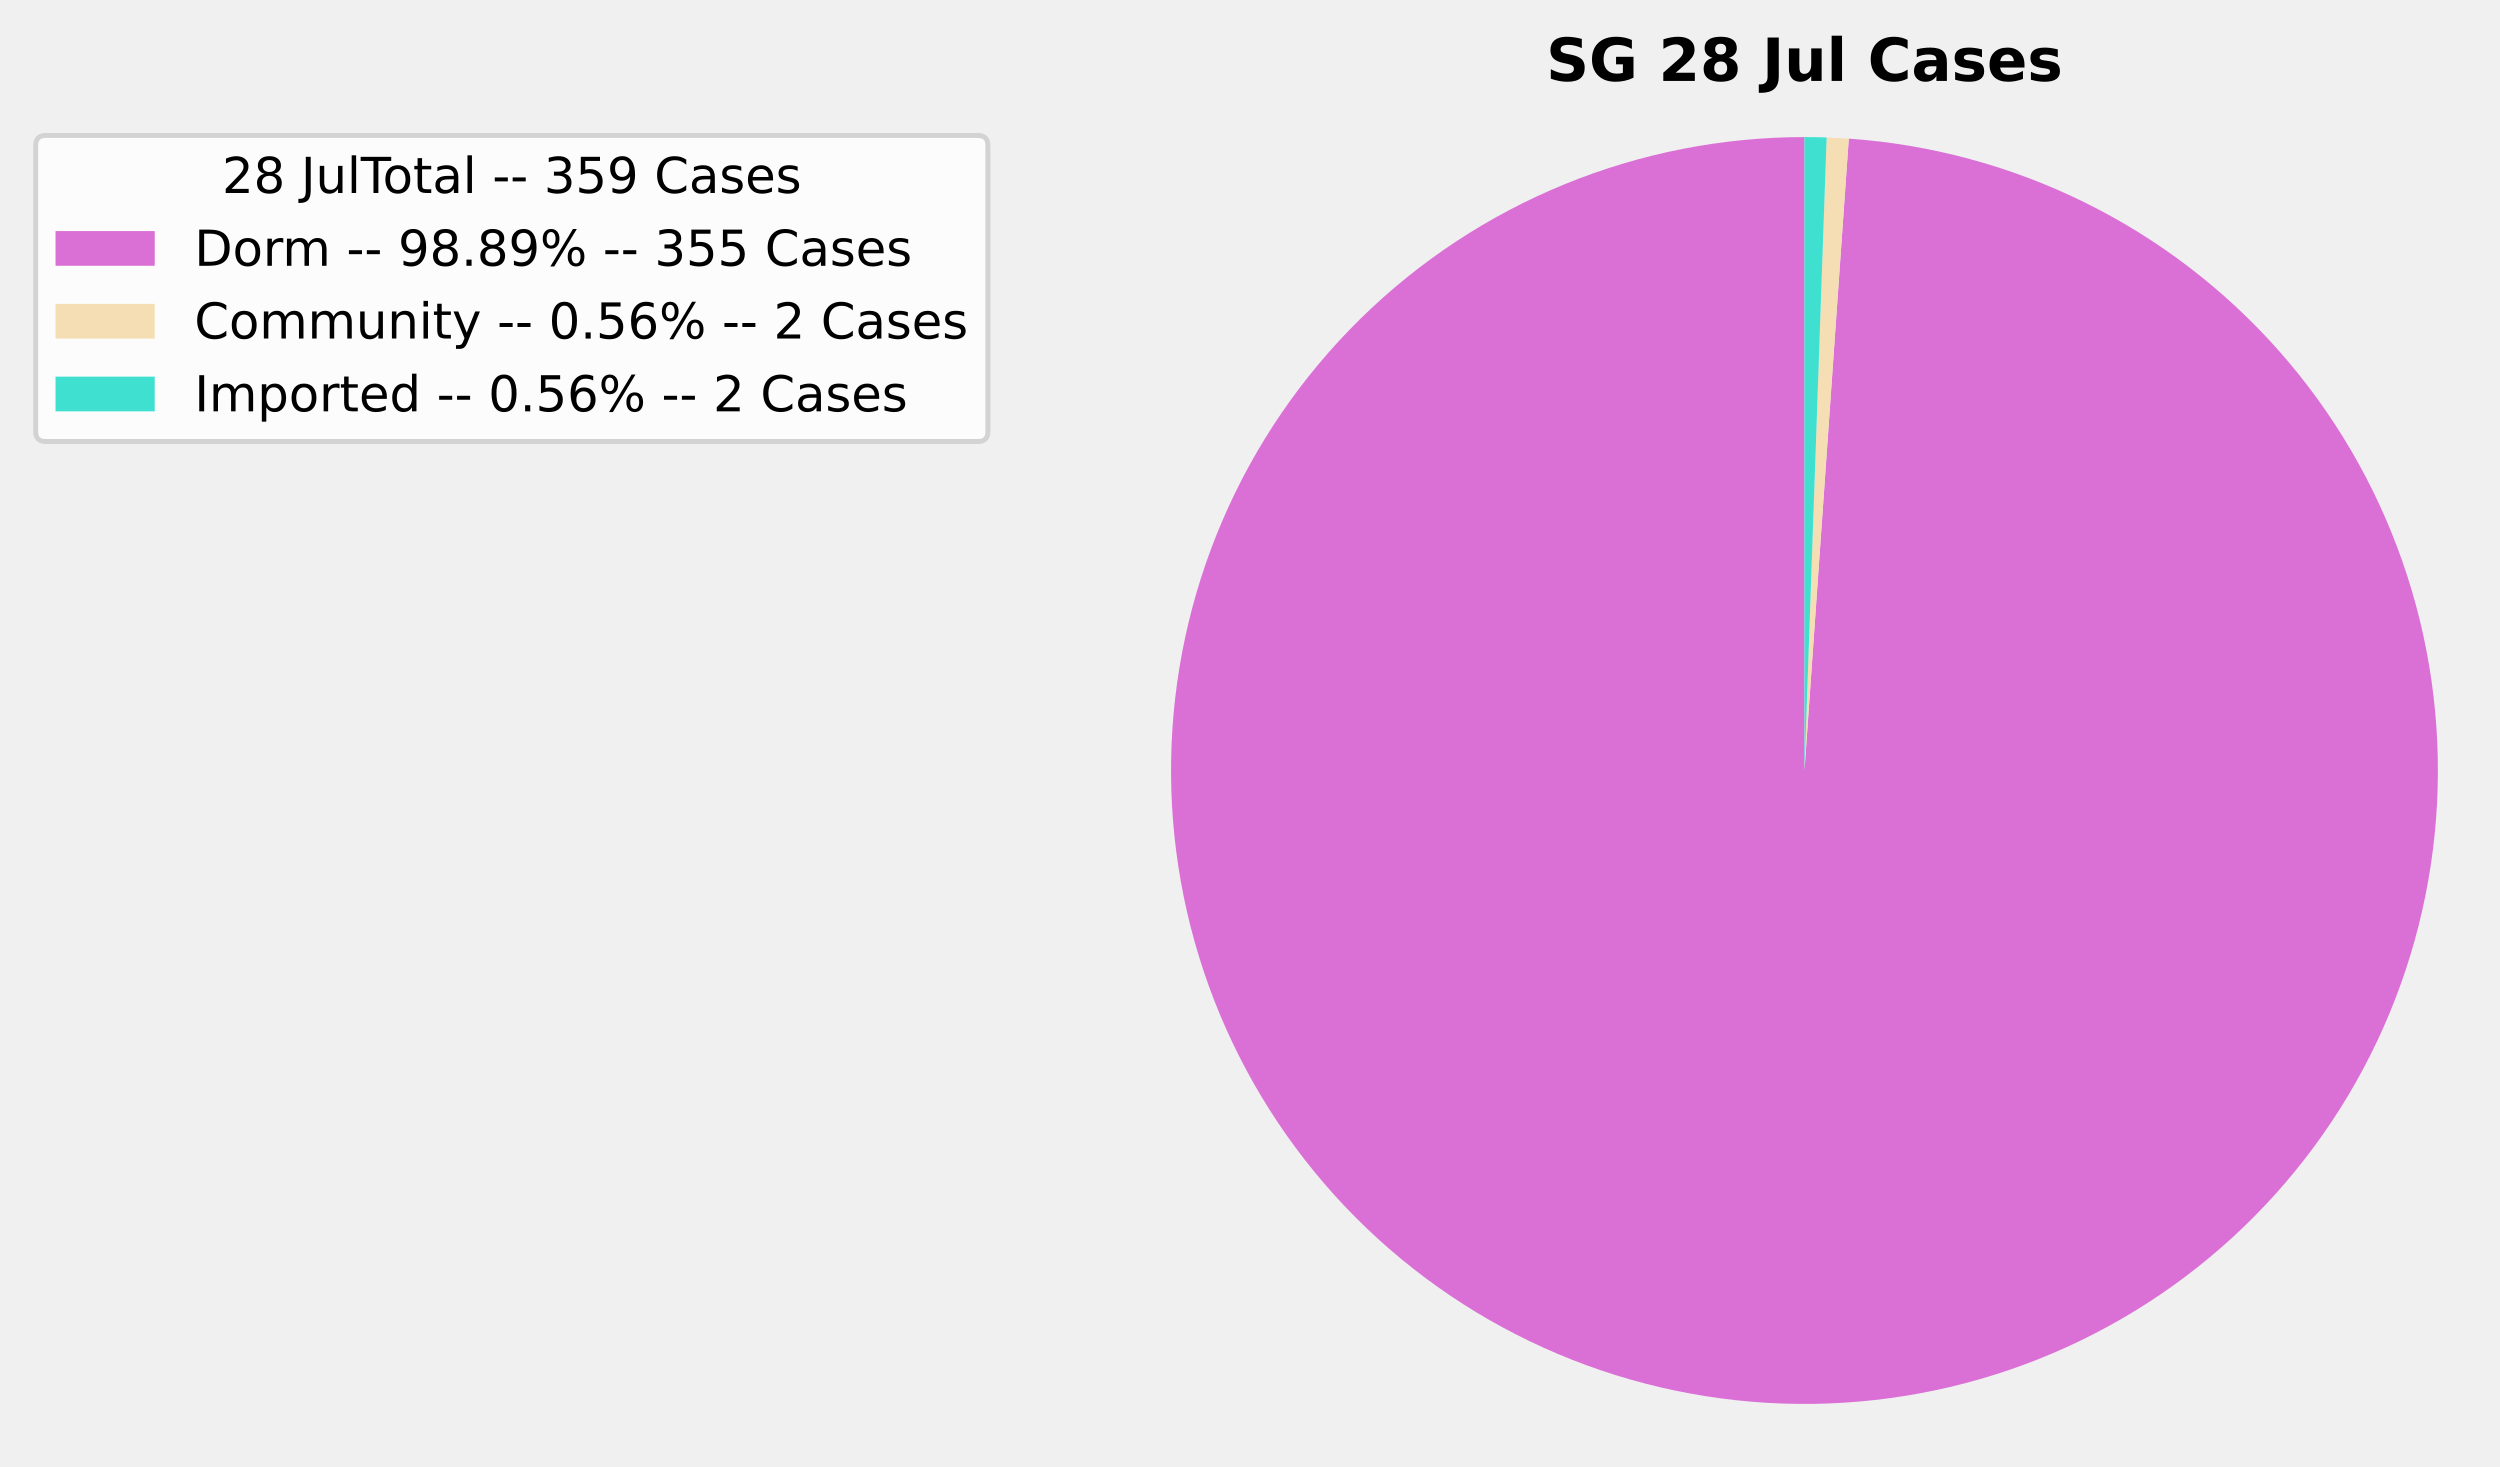
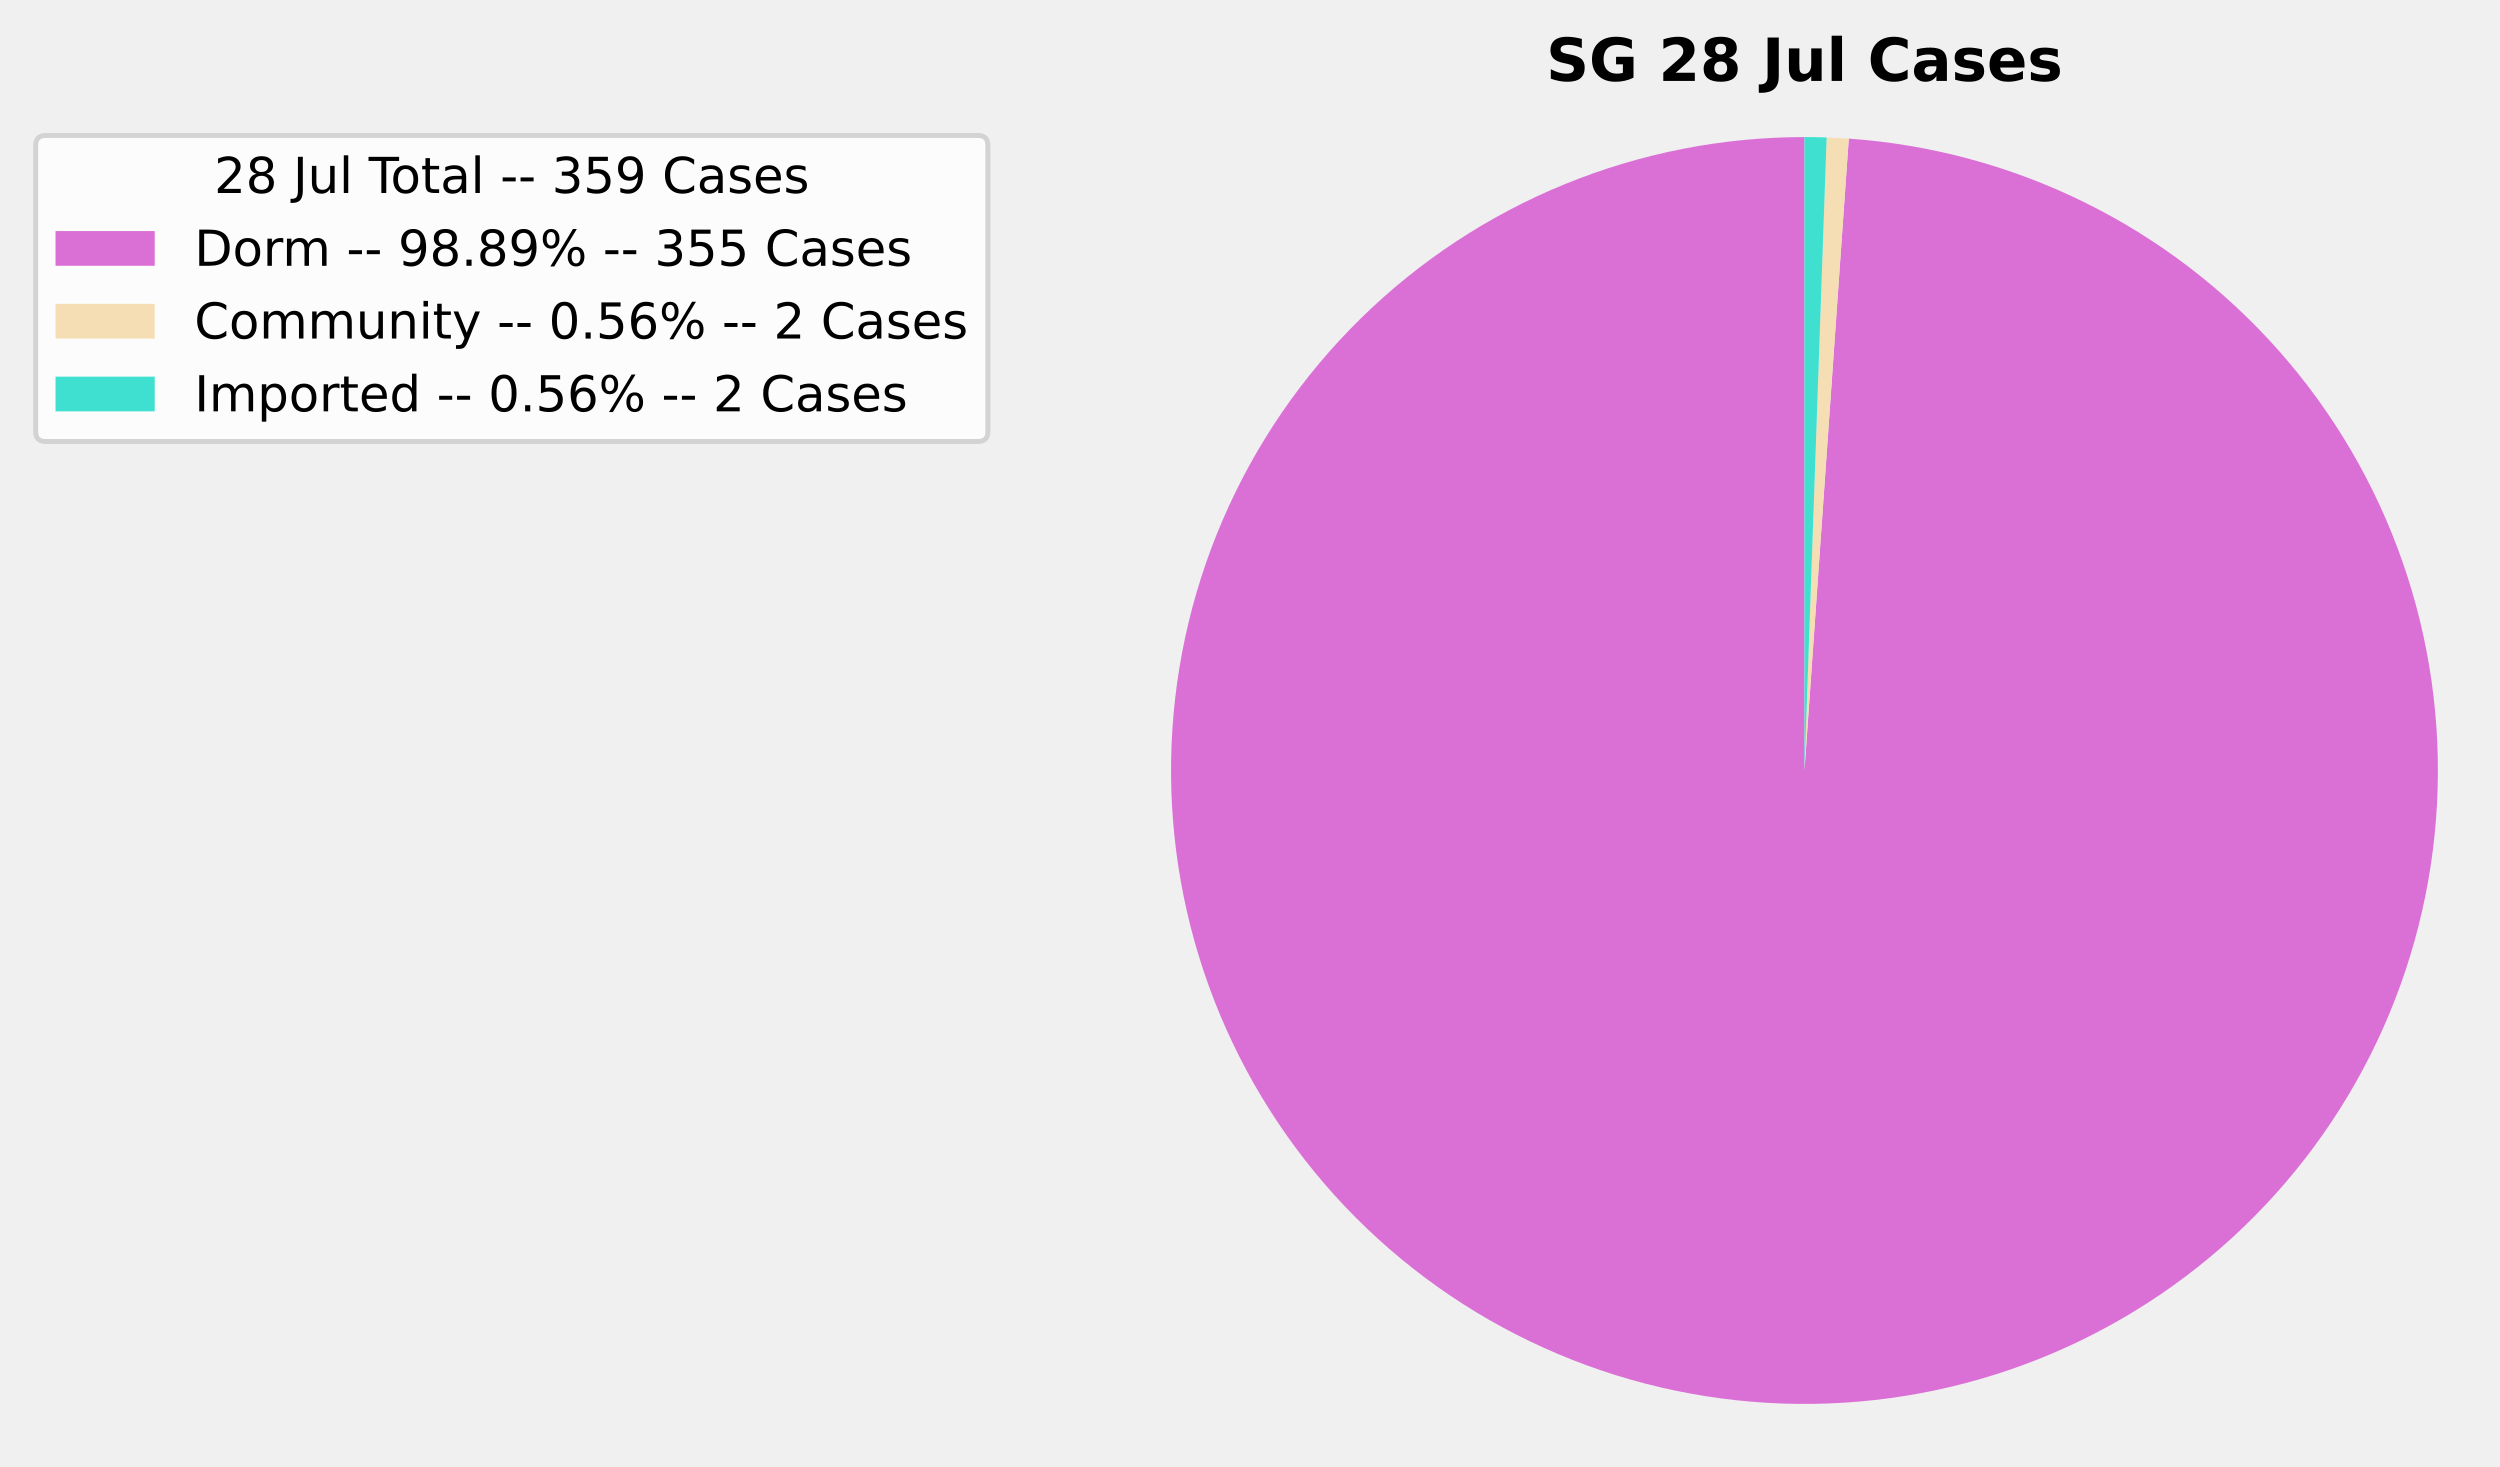
<svg xmlns="http://www.w3.org/2000/svg" xmlns:xlink="http://www.w3.org/1999/xlink" height="295.63pt" version="1.1" viewBox="0 0 504.133 295.63" width="504.133pt">
  <defs>
    <style type="text/css">
*{stroke-linecap:butt;stroke-linejoin:round;}
  </style>
  </defs>
  <g id="figure_1">
    <g id="patch_1">
      <path d="M -0 295.63  L 504.133 295.63  L 504.133 0  L -0 0  z " style="fill:none;" />
    </g>
    <g id="axes_1">
      <g id="patch_2">
        <path d="M 363.877 27.64  C 347.291 27.64 330.863 30.871 315.512 37.151  C 300.161 43.431 286.179 52.641 274.349 64.266  C 262.519 75.891 253.065 89.709 246.518 104.948  C 239.97 120.186 236.453 136.555 236.162 153.139  C 235.872 169.722 238.815 186.204 244.825 201.662  C 250.835 217.121 259.799 231.262 271.215 243.293  C 282.631 255.325 296.282 265.019 311.404 271.832  C 326.526 278.646 342.831 282.449 359.406 283.03  C 375.982 283.61 392.513 280.957 408.074 275.218  C 423.636 269.479 437.931 260.764 450.161 249.56  C 462.39 238.356 472.322 224.877 479.399 209.877  C 486.476 194.877 490.564 178.641 491.434 162.078  C 492.305 145.515 489.941 128.94 484.475 113.281  C 479.01 97.621 470.546 83.175 459.558 70.751  C 448.57 58.328 435.267 48.162 420.393 40.824  C 405.519 33.485 389.357 29.113 372.812 27.953  L 363.877 155.374  L 363.877 27.64  z " style="fill:#da70d6;" />
      </g>
      <g id="patch_3">
        <path d="M 372.812 27.953  C 372.068 27.901 371.324 27.856 370.58 27.816  C 369.836 27.777 369.092 27.745 368.347 27.719  L 363.877 155.374  L 372.812 27.953  z " style="fill:#f5deb3;" />
      </g>
      <g id="patch_4">
        <path d="M 368.347 27.719  C 367.602 27.693 366.857 27.673 366.112 27.66  C 365.367 27.647 364.622 27.64 363.877 27.64  L 363.877 155.374  L 368.347 27.719  z " style="fill:#40e0d0;" />
      </g>
      <g id="matplotlib.axis_1" />
      <g id="matplotlib.axis_2" />
      <g id="text_1">
        <defs>
          <path d="M 59.906 70.609  L 59.906 55.172  Q 53.906 57.859 48.188 59.219  Q 42.484 60.594 37.406 60.594  Q 30.672 60.594 27.438 58.734  Q 24.219 56.891 24.219 52.984  Q 24.219 50.047 26.391 48.406  Q 28.562 46.781 34.281 45.609  L 42.281 44  Q 54.438 41.547 59.562 36.562  Q 64.703 31.594 64.703 22.406  Q 64.703 10.359 57.547 4.469  Q 50.391 -1.422 35.688 -1.422  Q 28.766 -1.422 21.781 -0.094  Q 14.797 1.219 7.812 3.812  L 7.812 19.672  Q 14.797 15.969 21.312 14.078  Q 27.828 12.203 33.891 12.203  Q 40.047 12.203 43.312 14.25  Q 46.578 16.312 46.578 20.125  Q 46.578 23.531 44.359 25.391  Q 42.141 27.25 35.5 28.719  L 28.219 30.328  Q 17.281 32.672 12.219 37.797  Q 7.172 42.922 7.172 51.609  Q 7.172 62.5 14.203 68.359  Q 21.234 74.219 34.422 74.219  Q 40.438 74.219 46.781 73.312  Q 53.125 72.406 59.906 70.609  z " id="DejaVuSans-Bold-83" />
          <path d="M 74.703 5.422  Q 67.672 2 60.109 0.281  Q 52.547 -1.422 44.484 -1.422  Q 26.266 -1.422 15.625 8.766  Q 4.984 18.953 4.984 36.375  Q 4.984 54 15.812 64.109  Q 26.656 74.219 45.516 74.219  Q 52.781 74.219 59.438 72.844  Q 66.109 71.484 72.016 68.797  L 72.016 53.719  Q 65.922 57.172 59.891 58.875  Q 53.859 60.594 47.797 60.594  Q 36.578 60.594 30.5 54.312  Q 24.422 48.047 24.422 36.375  Q 24.422 24.812 30.281 18.5  Q 36.141 12.203 46.922 12.203  Q 49.859 12.203 52.375 12.562  Q 54.891 12.938 56.891 13.719  L 56.891 27.875  L 45.406 27.875  L 45.406 40.484  L 74.703 40.484  z " id="DejaVuSans-Bold-71" />
          <path id="DejaVuSans-Bold-32" />
          <path d="M 28.812 13.812  L 60.891 13.812  L 60.891 0  L 7.906 0  L 7.906 13.812  L 34.516 37.312  Q 38.094 40.531 39.797 43.609  Q 41.5 46.688 41.5 50  Q 41.5 55.125 38.062 58.25  Q 34.625 61.375 28.906 61.375  Q 24.516 61.375 19.281 59.5  Q 14.062 57.625 8.109 53.906  L 8.109 69.922  Q 14.453 72.016 20.656 73.109  Q 26.859 74.219 32.812 74.219  Q 45.906 74.219 53.156 68.453  Q 60.406 62.703 60.406 52.391  Q 60.406 46.438 57.328 41.281  Q 54.25 36.141 44.391 27.484  z " id="DejaVuSans-Bold-50" />
          <path d="M 34.812 32.625  Q 29.547 32.625 26.703 29.734  Q 23.875 26.859 23.875 21.484  Q 23.875 16.109 26.703 13.25  Q 29.547 10.406 34.812 10.406  Q 40.047 10.406 42.828 13.25  Q 45.609 16.109 45.609 21.484  Q 45.609 26.906 42.828 29.766  Q 40.047 32.625 34.812 32.625  z M 21.094 38.812  Q 14.453 40.828 11.078 44.969  Q 7.719 49.125 7.719 55.328  Q 7.719 64.547 14.594 69.375  Q 21.484 74.219 34.812 74.219  Q 48.047 74.219 54.922 69.406  Q 61.812 64.594 61.812 55.328  Q 61.812 49.125 58.422 44.969  Q 55.031 40.828 48.391 38.812  Q 55.812 36.766 59.594 32.156  Q 63.375 27.547 63.375 20.516  Q 63.375 9.672 56.172 4.125  Q 48.969 -1.422 34.812 -1.422  Q 20.609 -1.422 13.359 4.125  Q 6.109 9.672 6.109 20.516  Q 6.109 27.547 9.891 32.156  Q 13.672 36.766 21.094 38.812  z M 25.484 53.422  Q 25.484 49.078 27.906 46.734  Q 30.328 44.391 34.812 44.391  Q 39.203 44.391 41.594 46.734  Q 44 49.078 44 53.422  Q 44 57.766 41.594 60.078  Q 39.203 62.406 34.812 62.406  Q 30.328 62.406 27.906 60.062  Q 25.484 57.719 25.484 53.422  z " id="DejaVuSans-Bold-56" />
          <path d="M 9.188 72.906  L 27.984 72.906  L 27.984 7.078  Q 27.984 -6.547 20.578 -13.281  Q 13.188 -20.016 -1.812 -20.016  L -5.609 -20.016  L -5.609 -5.812  L -2.688 -5.812  Q 3.172 -5.812 6.172 -2.531  Q 9.188 0.734 9.188 7.078  z " id="DejaVuSans-Bold-74" />
          <path d="M 7.812 21.297  L 7.812 54.688  L 25.391 54.688  L 25.391 49.219  Q 25.391 44.781 25.344 38.062  Q 25.297 31.344 25.297 29.109  Q 25.297 22.516 25.641 19.609  Q 25.984 16.703 26.812 15.375  Q 27.875 13.672 29.609 12.734  Q 31.344 11.812 33.594 11.812  Q 39.062 11.812 42.188 16.016  Q 45.312 20.219 45.312 27.688  L 45.312 54.688  L 62.797 54.688  L 62.797 0  L 45.312 0  L 45.312 7.906  Q 41.359 3.125 36.938 0.844  Q 32.516 -1.422 27.203 -1.422  Q 17.719 -1.422 12.766 4.391  Q 7.812 10.203 7.812 21.297  z " id="DejaVuSans-Bold-117" />
          <path d="M 8.406 75.984  L 25.875 75.984  L 25.875 0  L 8.406 0  z " id="DejaVuSans-Bold-108" />
          <path d="M 67 4  Q 61.812 1.312 56.203 -0.047  Q 50.594 -1.422 44.484 -1.422  Q 26.266 -1.422 15.625 8.766  Q 4.984 18.953 4.984 36.375  Q 4.984 53.859 15.625 64.031  Q 26.266 74.219 44.484 74.219  Q 50.594 74.219 56.203 72.844  Q 61.812 71.484 67 68.797  L 67 53.719  Q 61.766 57.281 56.688 58.938  Q 51.609 60.594 46 60.594  Q 35.938 60.594 30.172 54.141  Q 24.422 47.703 24.422 36.375  Q 24.422 25.094 30.172 18.641  Q 35.938 12.203 46 12.203  Q 51.609 12.203 56.688 13.859  Q 61.766 15.531 67 19.094  z " id="DejaVuSans-Bold-67" />
          <path d="M 32.906 24.609  Q 27.438 24.609 24.672 22.75  Q 21.922 20.906 21.922 17.281  Q 21.922 13.969 24.141 12.078  Q 26.375 10.203 30.328 10.203  Q 35.25 10.203 38.625 13.734  Q 42 17.281 42 22.609  L 42 24.609  z M 59.625 31.203  L 59.625 0  L 42 0  L 42 8.109  Q 38.484 3.125 34.078 0.844  Q 29.688 -1.422 23.391 -1.422  Q 14.891 -1.422 9.594 3.531  Q 4.297 8.5 4.297 16.406  Q 4.297 26.031 10.906 30.516  Q 17.531 35.016 31.688 35.016  L 42 35.016  L 42 36.375  Q 42 40.531 38.719 42.453  Q 35.453 44.391 28.516 44.391  Q 22.906 44.391 18.062 43.266  Q 13.234 42.141 9.078 39.891  L 9.078 53.219  Q 14.703 54.594 20.359 55.297  Q 26.031 56 31.688 56  Q 46.484 56 53.047 50.172  Q 59.625 44.344 59.625 31.203  z " id="DejaVuSans-Bold-97" />
          <path d="M 51.125 52.984  L 51.125 39.703  Q 45.516 42.047 40.281 43.219  Q 35.062 44.391 30.422 44.391  Q 25.438 44.391 23.016 43.141  Q 20.609 41.891 20.609 39.312  Q 20.609 37.203 22.438 36.078  Q 24.266 34.969 29 34.422  L 32.078 33.984  Q 45.516 32.281 50.141 28.375  Q 54.781 24.469 54.781 16.109  Q 54.781 7.375 48.328 2.969  Q 41.891 -1.422 29.109 -1.422  Q 23.688 -1.422 17.891 -0.562  Q 12.109 0.297 6 2  L 6 15.281  Q 11.234 12.75 16.719 11.469  Q 22.219 10.203 27.875 10.203  Q 33.016 10.203 35.594 11.609  Q 38.188 13.031 38.188 15.828  Q 38.188 18.172 36.406 19.312  Q 34.625 20.453 29.297 21.094  L 26.219 21.484  Q 14.547 22.953 9.859 26.906  Q 5.172 30.859 5.172 38.922  Q 5.172 47.609 11.125 51.797  Q 17.094 56 29.391 56  Q 34.234 56 39.547 55.266  Q 44.875 54.547 51.125 52.984  z " id="DejaVuSans-Bold-115" />
          <path d="M 62.984 27.484  L 62.984 22.516  L 22.125 22.516  Q 22.75 16.359 26.562 13.281  Q 30.375 10.203 37.203 10.203  Q 42.719 10.203 48.5 11.844  Q 54.297 13.484 60.406 16.797  L 60.406 3.328  Q 54.203 0.984 48 -0.219  Q 41.797 -1.422 35.594 -1.422  Q 20.75 -1.422 12.516 6.125  Q 4.297 13.672 4.297 27.297  Q 4.297 40.672 12.375 48.328  Q 20.453 56 34.625 56  Q 47.516 56 55.25 48.234  Q 62.984 40.484 62.984 27.484  z M 45.016 33.297  Q 45.016 38.281 42.109 41.328  Q 39.203 44.391 34.516 44.391  Q 29.438 44.391 26.266 41.531  Q 23.094 38.672 22.312 33.297  z " id="DejaVuSans-Bold-101" />
        </defs>
        <g transform="translate(311.791 16.31812)scale(0.12 -0.12)">
          <use xlink:href="#DejaVuSans-Bold-83" />
          <use x="72.021" xlink:href="#DejaVuSans-Bold-71" />
          <use x="154.102" xlink:href="#DejaVuSans-Bold-32" />
          <use x="188.916" xlink:href="#DejaVuSans-Bold-50" />
          <use x="258.496" xlink:href="#DejaVuSans-Bold-56" />
          <use x="328.076" xlink:href="#DejaVuSans-Bold-32" />
          <use x="362.891" xlink:href="#DejaVuSans-Bold-74" />
          <use x="400.098" xlink:href="#DejaVuSans-Bold-117" />
          <use x="471.289" xlink:href="#DejaVuSans-Bold-108" />
          <use x="505.566" xlink:href="#DejaVuSans-Bold-32" />
          <use x="540.381" xlink:href="#DejaVuSans-Bold-67" />
          <use x="613.77" xlink:href="#DejaVuSans-Bold-97" />
          <use x="681.25" xlink:href="#DejaVuSans-Bold-115" />
          <use x="740.771" xlink:href="#DejaVuSans-Bold-101" />
          <use x="808.594" xlink:href="#DejaVuSans-Bold-115" />
        </g>
      </g>
      <g id="legend_1">
        <g id="patch_5">
          <path d="M 9.2 89.031  L 197.209 89.031  Q 199.209 89.031 199.209 87.031  L 199.209 29.318  Q 199.209 27.318 197.209 27.318  L 9.2 27.318  Q 7.2 27.318 7.2 29.318  L 7.2 87.031  Q 7.2 89.031 9.2 89.031  z " style="fill:#ffffff;opacity:0.8;stroke:#cccccc;stroke-linejoin:miter;" />
        </g>
        <g id="text_2">
          <defs>
            <path d="M 19.188 8.297  L 53.609 8.297  L 53.609 0  L 7.328 0  L 7.328 8.297  Q 12.938 14.109 22.625 23.891  Q 32.328 33.688 34.812 36.531  Q 39.547 41.844 41.422 45.531  Q 43.312 49.219 43.312 52.781  Q 43.312 58.594 39.234 62.25  Q 35.156 65.922 28.609 65.922  Q 23.969 65.922 18.812 64.312  Q 13.672 62.703 7.812 59.422  L 7.812 69.391  Q 13.766 71.781 18.938 73  Q 24.125 74.219 28.422 74.219  Q 39.75 74.219 46.484 68.547  Q 53.219 62.891 53.219 53.422  Q 53.219 48.922 51.531 44.891  Q 49.859 40.875 45.406 35.406  Q 44.188 33.984 37.641 27.219  Q 31.109 20.453 19.188 8.297  z " id="DejaVuSans-50" />
            <path d="M 31.781 34.625  Q 24.75 34.625 20.719 30.859  Q 16.703 27.094 16.703 20.516  Q 16.703 13.922 20.719 10.156  Q 24.75 6.391 31.781 6.391  Q 38.812 6.391 42.859 10.172  Q 46.922 13.969 46.922 20.516  Q 46.922 27.094 42.891 30.859  Q 38.875 34.625 31.781 34.625  z M 21.922 38.812  Q 15.578 40.375 12.031 44.719  Q 8.5 49.078 8.5 55.328  Q 8.5 64.062 14.719 69.141  Q 20.953 74.219 31.781 74.219  Q 42.672 74.219 48.875 69.141  Q 55.078 64.062 55.078 55.328  Q 55.078 49.078 51.531 44.719  Q 48 40.375 41.703 38.812  Q 48.828 37.156 52.797 32.312  Q 56.781 27.484 56.781 20.516  Q 56.781 9.906 50.312 4.234  Q 43.844 -1.422 31.781 -1.422  Q 19.734 -1.422 13.25 4.234  Q 6.781 9.906 6.781 20.516  Q 6.781 27.484 10.781 32.312  Q 14.797 37.156 21.922 38.812  z M 18.312 54.391  Q 18.312 48.734 21.844 45.562  Q 25.391 42.391 31.781 42.391  Q 38.141 42.391 41.719 45.562  Q 45.312 48.734 45.312 54.391  Q 45.312 60.062 41.719 63.234  Q 38.141 66.406 31.781 66.406  Q 25.391 66.406 21.844 63.234  Q 18.312 60.062 18.312 54.391  z " id="DejaVuSans-56" />
            <path id="DejaVuSans-32" />
            <path d="M 9.812 72.906  L 19.672 72.906  L 19.672 5.078  Q 19.672 -8.109 14.672 -14.062  Q 9.672 -20.016 -1.422 -20.016  L -5.172 -20.016  L -5.172 -11.719  L -2.094 -11.719  Q 4.438 -11.719 7.125 -8.047  Q 9.812 -4.391 9.812 5.078  z " id="DejaVuSans-74" />
            <path d="M 8.5 21.578  L 8.5 54.688  L 17.484 54.688  L 17.484 21.922  Q 17.484 14.156 20.5 10.266  Q 23.531 6.391 29.594 6.391  Q 36.859 6.391 41.078 11.031  Q 45.312 15.672 45.312 23.688  L 45.312 54.688  L 54.297 54.688  L 54.297 0  L 45.312 0  L 45.312 8.406  Q 42.047 3.422 37.719 1  Q 33.406 -1.422 27.688 -1.422  Q 18.266 -1.422 13.375 4.438  Q 8.5 10.297 8.5 21.578  z M 31.109 56  z " id="DejaVuSans-117" />
            <path d="M 9.422 75.984  L 18.406 75.984  L 18.406 0  L 9.422 0  z " id="DejaVuSans-108" />
            <path d="M -0.297 72.906  L 61.375 72.906  L 61.375 64.594  L 35.5 64.594  L 35.5 0  L 25.594 0  L 25.594 64.594  L -0.297 64.594  z " id="DejaVuSans-84" />
            <path d="M 30.609 48.391  Q 23.391 48.391 19.188 42.75  Q 14.984 37.109 14.984 27.297  Q 14.984 17.484 19.156 11.844  Q 23.344 6.203 30.609 6.203  Q 37.797 6.203 41.984 11.859  Q 46.188 17.531 46.188 27.297  Q 46.188 37.016 41.984 42.703  Q 37.797 48.391 30.609 48.391  z M 30.609 56  Q 42.328 56 49.016 48.375  Q 55.719 40.766 55.719 27.297  Q 55.719 13.875 49.016 6.219  Q 42.328 -1.422 30.609 -1.422  Q 18.844 -1.422 12.172 6.219  Q 5.516 13.875 5.516 27.297  Q 5.516 40.766 12.172 48.375  Q 18.844 56 30.609 56  z " id="DejaVuSans-111" />
            <path d="M 18.312 70.219  L 18.312 54.688  L 36.812 54.688  L 36.812 47.703  L 18.312 47.703  L 18.312 18.016  Q 18.312 11.328 20.141 9.422  Q 21.969 7.516 27.594 7.516  L 36.812 7.516  L 36.812 0  L 27.594 0  Q 17.188 0 13.234 3.875  Q 9.281 7.766 9.281 18.016  L 9.281 47.703  L 2.688 47.703  L 2.688 54.688  L 9.281 54.688  L 9.281 70.219  z " id="DejaVuSans-116" />
            <path d="M 34.281 27.484  Q 23.391 27.484 19.188 25  Q 14.984 22.516 14.984 16.5  Q 14.984 11.719 18.141 8.906  Q 21.297 6.109 26.703 6.109  Q 34.188 6.109 38.703 11.406  Q 43.219 16.703 43.219 25.484  L 43.219 27.484  z M 52.203 31.203  L 52.203 0  L 43.219 0  L 43.219 8.297  Q 40.141 3.328 35.547 0.953  Q 30.953 -1.422 24.312 -1.422  Q 15.922 -1.422 10.953 3.297  Q 6 8.016 6 15.922  Q 6 25.141 12.172 29.828  Q 18.359 34.516 30.609 34.516  L 43.219 34.516  L 43.219 35.406  Q 43.219 41.609 39.141 45  Q 35.062 48.391 27.688 48.391  Q 23 48.391 18.547 47.266  Q 14.109 46.141 10.016 43.891  L 10.016 52.203  Q 14.938 54.109 19.578 55.047  Q 24.219 56 28.609 56  Q 40.484 56 46.344 49.844  Q 52.203 43.703 52.203 31.203  z " id="DejaVuSans-97" />
            <path d="M 4.891 31.391  L 31.203 31.391  L 31.203 23.391  L 4.891 23.391  z " id="DejaVuSans-45" />
            <path d="M 40.578 39.312  Q 47.656 37.797 51.625 33  Q 55.609 28.219 55.609 21.188  Q 55.609 10.406 48.188 4.484  Q 40.766 -1.422 27.094 -1.422  Q 22.516 -1.422 17.656 -0.516  Q 12.797 0.391 7.625 2.203  L 7.625 11.719  Q 11.719 9.328 16.594 8.109  Q 21.484 6.891 26.812 6.891  Q 36.078 6.891 40.938 10.547  Q 45.797 14.203 45.797 21.188  Q 45.797 27.641 41.281 31.266  Q 36.766 34.906 28.719 34.906  L 20.219 34.906  L 20.219 43.016  L 29.109 43.016  Q 36.375 43.016 40.234 45.922  Q 44.094 48.828 44.094 54.297  Q 44.094 59.906 40.109 62.906  Q 36.141 65.922 28.719 65.922  Q 24.656 65.922 20.016 65.031  Q 15.375 64.156 9.812 62.312  L 9.812 71.094  Q 15.438 72.656 20.344 73.438  Q 25.25 74.219 29.594 74.219  Q 40.828 74.219 47.359 69.109  Q 53.906 64.016 53.906 55.328  Q 53.906 49.266 50.438 45.094  Q 46.969 40.922 40.578 39.312  z " id="DejaVuSans-51" />
            <path d="M 10.797 72.906  L 49.516 72.906  L 49.516 64.594  L 19.828 64.594  L 19.828 46.734  Q 21.969 47.469 24.109 47.828  Q 26.266 48.188 28.422 48.188  Q 40.625 48.188 47.75 41.5  Q 54.891 34.812 54.891 23.391  Q 54.891 11.625 47.562 5.094  Q 40.234 -1.422 26.906 -1.422  Q 22.312 -1.422 17.547 -0.641  Q 12.797 0.141 7.719 1.703  L 7.719 11.625  Q 12.109 9.234 16.797 8.062  Q 21.484 6.891 26.703 6.891  Q 35.156 6.891 40.078 11.328  Q 45.016 15.766 45.016 23.391  Q 45.016 31 40.078 35.438  Q 35.156 39.891 26.703 39.891  Q 22.75 39.891 18.812 39.016  Q 14.891 38.141 10.797 36.281  z " id="DejaVuSans-53" />
            <path d="M 10.984 1.516  L 10.984 10.5  Q 14.703 8.734 18.5 7.812  Q 22.312 6.891 25.984 6.891  Q 35.75 6.891 40.891 13.453  Q 46.047 20.016 46.781 33.406  Q 43.953 29.203 39.594 26.953  Q 35.25 24.703 29.984 24.703  Q 19.047 24.703 12.672 31.312  Q 6.297 37.938 6.297 49.422  Q 6.297 60.641 12.938 67.422  Q 19.578 74.219 30.609 74.219  Q 43.266 74.219 49.922 64.516  Q 56.594 54.828 56.594 36.375  Q 56.594 19.141 48.406 8.859  Q 40.234 -1.422 26.422 -1.422  Q 22.703 -1.422 18.891 -0.688  Q 15.094 0.047 10.984 1.516  z M 30.609 32.422  Q 37.25 32.422 41.125 36.953  Q 45.016 41.5 45.016 49.422  Q 45.016 57.281 41.125 61.844  Q 37.25 66.406 30.609 66.406  Q 23.969 66.406 20.094 61.844  Q 16.219 57.281 16.219 49.422  Q 16.219 41.5 20.094 36.953  Q 23.969 32.422 30.609 32.422  z " id="DejaVuSans-57" />
            <path d="M 64.406 67.281  L 64.406 56.891  Q 59.422 61.531 53.781 63.812  Q 48.141 66.109 41.797 66.109  Q 29.297 66.109 22.656 58.469  Q 16.016 50.828 16.016 36.375  Q 16.016 21.969 22.656 14.328  Q 29.297 6.688 41.797 6.688  Q 48.141 6.688 53.781 8.984  Q 59.422 11.281 64.406 15.922  L 64.406 5.609  Q 59.234 2.094 53.438 0.328  Q 47.656 -1.422 41.219 -1.422  Q 24.656 -1.422 15.125 8.703  Q 5.609 18.844 5.609 36.375  Q 5.609 53.953 15.125 64.078  Q 24.656 74.219 41.219 74.219  Q 47.75 74.219 53.531 72.484  Q 59.328 70.75 64.406 67.281  z " id="DejaVuSans-67" />
            <path d="M 44.281 53.078  L 44.281 44.578  Q 40.484 46.531 36.375 47.5  Q 32.281 48.484 27.875 48.484  Q 21.188 48.484 17.844 46.438  Q 14.5 44.391 14.5 40.281  Q 14.5 37.156 16.891 35.375  Q 19.281 33.594 26.516 31.984  L 29.594 31.297  Q 39.156 29.25 43.188 25.516  Q 47.219 21.781 47.219 15.094  Q 47.219 7.469 41.188 3.016  Q 35.156 -1.422 24.609 -1.422  Q 20.219 -1.422 15.453 -0.562  Q 10.688 0.297 5.422 2  L 5.422 11.281  Q 10.406 8.688 15.234 7.391  Q 20.062 6.109 24.812 6.109  Q 31.156 6.109 34.562 8.281  Q 37.984 10.453 37.984 14.406  Q 37.984 18.062 35.516 20.016  Q 33.062 21.969 24.703 23.781  L 21.578 24.516  Q 13.234 26.266 9.516 29.906  Q 5.812 33.547 5.812 39.891  Q 5.812 47.609 11.281 51.797  Q 16.75 56 26.812 56  Q 31.781 56 36.172 55.266  Q 40.578 54.547 44.281 53.078  z " id="DejaVuSans-115" />
            <path d="M 56.203 29.594  L 56.203 25.203  L 14.891 25.203  Q 15.484 15.922 20.484 11.062  Q 25.484 6.203 34.422 6.203  Q 39.594 6.203 44.453 7.469  Q 49.312 8.734 54.109 11.281  L 54.109 2.781  Q 49.266 0.734 44.188 -0.344  Q 39.109 -1.422 33.891 -1.422  Q 20.797 -1.422 13.156 6.188  Q 5.516 13.812 5.516 26.812  Q 5.516 40.234 12.766 48.109  Q 20.016 56 32.328 56  Q 43.359 56 49.781 48.891  Q 56.203 41.797 56.203 29.594  z M 47.219 32.234  Q 47.125 39.594 43.094 43.984  Q 39.062 48.391 32.422 48.391  Q 24.906 48.391 20.391 44.141  Q 15.875 39.891 15.188 32.172  z " id="DejaVuSans-101" />
          </defs>
-           <g transform="translate(44.78359 38.91656)scale(0.1 -0.1)">
+           <g transform="translate(43.19453 38.91656)scale(0.1 -0.1)">
            <use xlink:href="#DejaVuSans-50" />
            <use x="63.623" xlink:href="#DejaVuSans-56" />
            <use x="127.246" xlink:href="#DejaVuSans-32" />
            <use x="159.033" xlink:href="#DejaVuSans-74" />
            <use x="188.525" xlink:href="#DejaVuSans-117" />
            <use x="251.904" xlink:href="#DejaVuSans-108" />
-             <use x="279.688" xlink:href="#DejaVuSans-84" />
-             <use x="323.771" xlink:href="#DejaVuSans-111" />
-             <use x="384.953" xlink:href="#DejaVuSans-116" />
-             <use x="424.162" xlink:href="#DejaVuSans-97" />
-             <use x="485.441" xlink:href="#DejaVuSans-108" />
-             <use x="513.225" xlink:href="#DejaVuSans-32" />
-             <use x="545.012" xlink:href="#DejaVuSans-45" />
-             <use x="581.096" xlink:href="#DejaVuSans-45" />
-             <use x="617.18" xlink:href="#DejaVuSans-32" />
-             <use x="648.967" xlink:href="#DejaVuSans-51" />
-             <use x="712.59" xlink:href="#DejaVuSans-53" />
-             <use x="776.213" xlink:href="#DejaVuSans-57" />
-             <use x="839.836" xlink:href="#DejaVuSans-32" />
-             <use x="871.623" xlink:href="#DejaVuSans-67" />
-             <use x="941.447" xlink:href="#DejaVuSans-97" />
-             <use x="1002.727" xlink:href="#DejaVuSans-115" />
-             <use x="1054.826" xlink:href="#DejaVuSans-101" />
-             <use x="1116.35" xlink:href="#DejaVuSans-115" />
+             <use x="279.688" xlink:href="#DejaVuSans-32" />
+             <use x="311.475" xlink:href="#DejaVuSans-84" />
+             <use x="355.559" xlink:href="#DejaVuSans-111" />
+             <use x="416.74" xlink:href="#DejaVuSans-116" />
+             <use x="455.949" xlink:href="#DejaVuSans-97" />
+             <use x="517.229" xlink:href="#DejaVuSans-108" />
+             <use x="545.012" xlink:href="#DejaVuSans-32" />
+             <use x="576.799" xlink:href="#DejaVuSans-45" />
+             <use x="612.883" xlink:href="#DejaVuSans-45" />
+             <use x="648.967" xlink:href="#DejaVuSans-32" />
+             <use x="680.754" xlink:href="#DejaVuSans-51" />
+             <use x="744.377" xlink:href="#DejaVuSans-53" />
+             <use x="808" xlink:href="#DejaVuSans-57" />
+             <use x="871.623" xlink:href="#DejaVuSans-32" />
+             <use x="903.41" xlink:href="#DejaVuSans-67" />
+             <use x="973.234" xlink:href="#DejaVuSans-97" />
+             <use x="1034.514" xlink:href="#DejaVuSans-115" />
+             <use x="1086.613" xlink:href="#DejaVuSans-101" />
+             <use x="1148.137" xlink:href="#DejaVuSans-115" />
          </g>
        </g>
        <g id="patch_6">
          <path d="M 11.2 53.595  L 31.2 53.595  L 31.2 46.595  L 11.2 46.595  z " style="fill:#da70d6;" />
        </g>
        <g id="text_3">
          <defs>
            <path d="M 19.672 64.797  L 19.672 8.109  L 31.594 8.109  Q 46.688 8.109 53.688 14.938  Q 60.688 21.781 60.688 36.531  Q 60.688 51.172 53.688 57.984  Q 46.688 64.797 31.594 64.797  z M 9.812 72.906  L 30.078 72.906  Q 51.266 72.906 61.172 64.094  Q 71.094 55.281 71.094 36.531  Q 71.094 17.672 61.125 8.828  Q 51.172 0 30.078 0  L 9.812 0  z " id="DejaVuSans-68" />
            <path d="M 41.109 46.297  Q 39.594 47.172 37.812 47.578  Q 36.031 48 33.891 48  Q 26.266 48 22.188 43.047  Q 18.109 38.094 18.109 28.812  L 18.109 0  L 9.078 0  L 9.078 54.688  L 18.109 54.688  L 18.109 46.188  Q 20.953 51.172 25.484 53.578  Q 30.031 56 36.531 56  Q 37.453 56 38.578 55.875  Q 39.703 55.766 41.062 55.516  z " id="DejaVuSans-114" />
            <path d="M 52 44.188  Q 55.375 50.25 60.062 53.125  Q 64.75 56 71.094 56  Q 79.641 56 84.281 50.016  Q 88.922 44.047 88.922 33.016  L 88.922 0  L 79.891 0  L 79.891 32.719  Q 79.891 40.578 77.094 44.375  Q 74.312 48.188 68.609 48.188  Q 61.625 48.188 57.562 43.547  Q 53.516 38.922 53.516 30.906  L 53.516 0  L 44.484 0  L 44.484 32.719  Q 44.484 40.625 41.703 44.406  Q 38.922 48.188 33.109 48.188  Q 26.219 48.188 22.156 43.531  Q 18.109 38.875 18.109 30.906  L 18.109 0  L 9.078 0  L 9.078 54.688  L 18.109 54.688  L 18.109 46.188  Q 21.188 51.219 25.484 53.609  Q 29.781 56 35.688 56  Q 41.656 56 45.828 52.969  Q 50 49.953 52 44.188  z " id="DejaVuSans-109" />
            <path d="M 10.688 12.406  L 21 12.406  L 21 0  L 10.688 0  z " id="DejaVuSans-46" />
            <path d="M 72.703 32.078  Q 68.453 32.078 66.031 28.469  Q 63.625 24.859 63.625 18.406  Q 63.625 12.062 66.031 8.422  Q 68.453 4.781 72.703 4.781  Q 76.859 4.781 79.266 8.422  Q 81.688 12.062 81.688 18.406  Q 81.688 24.812 79.266 28.438  Q 76.859 32.078 72.703 32.078  z M 72.703 38.281  Q 80.422 38.281 84.953 32.906  Q 89.5 27.547 89.5 18.406  Q 89.5 9.281 84.938 3.922  Q 80.375 -1.422 72.703 -1.422  Q 64.891 -1.422 60.344 3.922  Q 55.812 9.281 55.812 18.406  Q 55.812 27.594 60.375 32.938  Q 64.938 38.281 72.703 38.281  z M 22.312 68.016  Q 18.109 68.016 15.688 64.375  Q 13.281 60.75 13.281 54.391  Q 13.281 47.953 15.672 44.328  Q 18.062 40.719 22.312 40.719  Q 26.562 40.719 28.969 44.328  Q 31.391 47.953 31.391 54.391  Q 31.391 60.688 28.953 64.344  Q 26.516 68.016 22.312 68.016  z M 66.406 74.219  L 74.219 74.219  L 28.609 -1.422  L 20.797 -1.422  z M 22.312 74.219  Q 30.031 74.219 34.609 68.875  Q 39.203 63.531 39.203 54.391  Q 39.203 45.172 34.641 39.844  Q 30.078 34.516 22.312 34.516  Q 14.547 34.516 10.031 39.859  Q 5.516 45.219 5.516 54.391  Q 5.516 63.484 10.047 68.844  Q 14.594 74.219 22.312 74.219  z " id="DejaVuSans-37" />
          </defs>
          <g transform="translate(39.2 53.59469)scale(0.1 -0.1)">
            <use xlink:href="#DejaVuSans-68" />
            <use x="77.002" xlink:href="#DejaVuSans-111" />
            <use x="138.184" xlink:href="#DejaVuSans-114" />
            <use x="177.547" xlink:href="#DejaVuSans-109" />
            <use x="274.959" xlink:href="#DejaVuSans-32" />
            <use x="306.746" xlink:href="#DejaVuSans-45" />
            <use x="342.83" xlink:href="#DejaVuSans-45" />
            <use x="378.914" xlink:href="#DejaVuSans-32" />
            <use x="410.701" xlink:href="#DejaVuSans-57" />
            <use x="474.324" xlink:href="#DejaVuSans-56" />
            <use x="537.947" xlink:href="#DejaVuSans-46" />
            <use x="569.734" xlink:href="#DejaVuSans-56" />
            <use x="633.357" xlink:href="#DejaVuSans-57" />
            <use x="696.98" xlink:href="#DejaVuSans-37" />
            <use x="792" xlink:href="#DejaVuSans-32" />
            <use x="823.787" xlink:href="#DejaVuSans-45" />
            <use x="859.871" xlink:href="#DejaVuSans-45" />
            <use x="895.955" xlink:href="#DejaVuSans-32" />
            <use x="927.742" xlink:href="#DejaVuSans-51" />
            <use x="991.365" xlink:href="#DejaVuSans-53" />
            <use x="1054.988" xlink:href="#DejaVuSans-53" />
            <use x="1118.611" xlink:href="#DejaVuSans-32" />
            <use x="1150.398" xlink:href="#DejaVuSans-67" />
            <use x="1220.223" xlink:href="#DejaVuSans-97" />
            <use x="1281.502" xlink:href="#DejaVuSans-115" />
            <use x="1333.602" xlink:href="#DejaVuSans-101" />
            <use x="1395.125" xlink:href="#DejaVuSans-115" />
          </g>
        </g>
        <g id="patch_7">
          <path d="M 11.2 68.273  L 31.2 68.273  L 31.2 61.273  L 11.2 61.273  z " style="fill:#f5deb3;" />
        </g>
        <g id="text_4">
          <defs>
            <path d="M 54.891 33.016  L 54.891 0  L 45.906 0  L 45.906 32.719  Q 45.906 40.484 42.875 44.328  Q 39.844 48.188 33.797 48.188  Q 26.516 48.188 22.312 43.547  Q 18.109 38.922 18.109 30.906  L 18.109 0  L 9.078 0  L 9.078 54.688  L 18.109 54.688  L 18.109 46.188  Q 21.344 51.125 25.703 53.562  Q 30.078 56 35.797 56  Q 45.219 56 50.047 50.172  Q 54.891 44.344 54.891 33.016  z " id="DejaVuSans-110" />
            <path d="M 9.422 54.688  L 18.406 54.688  L 18.406 0  L 9.422 0  z M 9.422 75.984  L 18.406 75.984  L 18.406 64.594  L 9.422 64.594  z " id="DejaVuSans-105" />
            <path d="M 32.172 -5.078  Q 28.375 -14.844 24.75 -17.812  Q 21.141 -20.797 15.094 -20.797  L 7.906 -20.797  L 7.906 -13.281  L 13.188 -13.281  Q 16.891 -13.281 18.938 -11.516  Q 21 -9.766 23.484 -3.219  L 25.094 0.875  L 2.984 54.688  L 12.5 54.688  L 29.594 11.922  L 46.688 54.688  L 56.203 54.688  z " id="DejaVuSans-121" />
            <path d="M 31.781 66.406  Q 24.172 66.406 20.328 58.906  Q 16.5 51.422 16.5 36.375  Q 16.5 21.391 20.328 13.891  Q 24.172 6.391 31.781 6.391  Q 39.453 6.391 43.281 13.891  Q 47.125 21.391 47.125 36.375  Q 47.125 51.422 43.281 58.906  Q 39.453 66.406 31.781 66.406  z M 31.781 74.219  Q 44.047 74.219 50.516 64.516  Q 56.984 54.828 56.984 36.375  Q 56.984 17.969 50.516 8.266  Q 44.047 -1.422 31.781 -1.422  Q 19.531 -1.422 13.062 8.266  Q 6.594 17.969 6.594 36.375  Q 6.594 54.828 13.062 64.516  Q 19.531 74.219 31.781 74.219  z " id="DejaVuSans-48" />
            <path d="M 33.016 40.375  Q 26.375 40.375 22.484 35.828  Q 18.609 31.297 18.609 23.391  Q 18.609 15.531 22.484 10.953  Q 26.375 6.391 33.016 6.391  Q 39.656 6.391 43.531 10.953  Q 47.406 15.531 47.406 23.391  Q 47.406 31.297 43.531 35.828  Q 39.656 40.375 33.016 40.375  z M 52.594 71.297  L 52.594 62.312  Q 48.875 64.062 45.094 64.984  Q 41.312 65.922 37.594 65.922  Q 27.828 65.922 22.672 59.328  Q 17.531 52.734 16.797 39.406  Q 19.672 43.656 24.016 45.922  Q 28.375 48.188 33.594 48.188  Q 44.578 48.188 50.953 41.516  Q 57.328 34.859 57.328 23.391  Q 57.328 12.156 50.688 5.359  Q 44.047 -1.422 33.016 -1.422  Q 20.359 -1.422 13.672 8.266  Q 6.984 17.969 6.984 36.375  Q 6.984 53.656 15.188 63.938  Q 23.391 74.219 37.203 74.219  Q 40.922 74.219 44.703 73.484  Q 48.484 72.75 52.594 71.297  z " id="DejaVuSans-54" />
          </defs>
          <g transform="translate(39.2 68.27281)scale(0.1 -0.1)">
            <use xlink:href="#DejaVuSans-67" />
            <use x="69.824" xlink:href="#DejaVuSans-111" />
            <use x="131.006" xlink:href="#DejaVuSans-109" />
            <use x="228.418" xlink:href="#DejaVuSans-109" />
            <use x="325.83" xlink:href="#DejaVuSans-117" />
            <use x="389.209" xlink:href="#DejaVuSans-110" />
            <use x="452.588" xlink:href="#DejaVuSans-105" />
            <use x="480.371" xlink:href="#DejaVuSans-116" />
            <use x="519.58" xlink:href="#DejaVuSans-121" />
            <use x="578.76" xlink:href="#DejaVuSans-32" />
            <use x="610.547" xlink:href="#DejaVuSans-45" />
            <use x="646.631" xlink:href="#DejaVuSans-45" />
            <use x="682.715" xlink:href="#DejaVuSans-32" />
            <use x="714.502" xlink:href="#DejaVuSans-48" />
            <use x="778.125" xlink:href="#DejaVuSans-46" />
            <use x="809.912" xlink:href="#DejaVuSans-53" />
            <use x="873.535" xlink:href="#DejaVuSans-54" />
            <use x="937.158" xlink:href="#DejaVuSans-37" />
            <use x="1032.178" xlink:href="#DejaVuSans-32" />
            <use x="1063.965" xlink:href="#DejaVuSans-45" />
            <use x="1100.049" xlink:href="#DejaVuSans-45" />
            <use x="1136.133" xlink:href="#DejaVuSans-32" />
            <use x="1167.92" xlink:href="#DejaVuSans-50" />
            <use x="1231.543" xlink:href="#DejaVuSans-32" />
            <use x="1263.33" xlink:href="#DejaVuSans-67" />
            <use x="1333.154" xlink:href="#DejaVuSans-97" />
            <use x="1394.434" xlink:href="#DejaVuSans-115" />
            <use x="1446.533" xlink:href="#DejaVuSans-101" />
            <use x="1508.057" xlink:href="#DejaVuSans-115" />
          </g>
        </g>
        <g id="patch_8">
          <path d="M 11.2 82.951  L 31.2 82.951  L 31.2 75.951  L 11.2 75.951  z " style="fill:#40e0d0;" />
        </g>
        <g id="text_5">
          <defs>
            <path d="M 9.812 72.906  L 19.672 72.906  L 19.672 0  L 9.812 0  z " id="DejaVuSans-73" />
            <path d="M 18.109 8.203  L 18.109 -20.797  L 9.078 -20.797  L 9.078 54.688  L 18.109 54.688  L 18.109 46.391  Q 20.953 51.266 25.266 53.625  Q 29.594 56 35.594 56  Q 45.562 56 51.781 48.094  Q 58.016 40.188 58.016 27.297  Q 58.016 14.406 51.781 6.484  Q 45.562 -1.422 35.594 -1.422  Q 29.594 -1.422 25.266 0.953  Q 20.953 3.328 18.109 8.203  z M 48.688 27.297  Q 48.688 37.203 44.609 42.844  Q 40.531 48.484 33.406 48.484  Q 26.266 48.484 22.188 42.844  Q 18.109 37.203 18.109 27.297  Q 18.109 17.391 22.188 11.75  Q 26.266 6.109 33.406 6.109  Q 40.531 6.109 44.609 11.75  Q 48.688 17.391 48.688 27.297  z " id="DejaVuSans-112" />
            <path d="M 45.406 46.391  L 45.406 75.984  L 54.391 75.984  L 54.391 0  L 45.406 0  L 45.406 8.203  Q 42.578 3.328 38.25 0.953  Q 33.938 -1.422 27.875 -1.422  Q 17.969 -1.422 11.734 6.484  Q 5.516 14.406 5.516 27.297  Q 5.516 40.188 11.734 48.094  Q 17.969 56 27.875 56  Q 33.938 56 38.25 53.625  Q 42.578 51.266 45.406 46.391  z M 14.797 27.297  Q 14.797 17.391 18.875 11.75  Q 22.953 6.109 30.078 6.109  Q 37.203 6.109 41.297 11.75  Q 45.406 17.391 45.406 27.297  Q 45.406 37.203 41.297 42.844  Q 37.203 48.484 30.078 48.484  Q 22.953 48.484 18.875 42.844  Q 14.797 37.203 14.797 27.297  z " id="DejaVuSans-100" />
          </defs>
          <g transform="translate(39.2 82.95094)scale(0.1 -0.1)">
            <use xlink:href="#DejaVuSans-73" />
            <use x="29.492" xlink:href="#DejaVuSans-109" />
            <use x="126.904" xlink:href="#DejaVuSans-112" />
            <use x="190.381" xlink:href="#DejaVuSans-111" />
            <use x="251.562" xlink:href="#DejaVuSans-114" />
            <use x="292.676" xlink:href="#DejaVuSans-116" />
            <use x="331.885" xlink:href="#DejaVuSans-101" />
            <use x="393.408" xlink:href="#DejaVuSans-100" />
            <use x="456.885" xlink:href="#DejaVuSans-32" />
            <use x="488.672" xlink:href="#DejaVuSans-45" />
            <use x="524.756" xlink:href="#DejaVuSans-45" />
            <use x="560.84" xlink:href="#DejaVuSans-32" />
            <use x="592.627" xlink:href="#DejaVuSans-48" />
            <use x="656.25" xlink:href="#DejaVuSans-46" />
            <use x="688.037" xlink:href="#DejaVuSans-53" />
            <use x="751.66" xlink:href="#DejaVuSans-54" />
            <use x="815.283" xlink:href="#DejaVuSans-37" />
            <use x="910.303" xlink:href="#DejaVuSans-32" />
            <use x="942.09" xlink:href="#DejaVuSans-45" />
            <use x="978.174" xlink:href="#DejaVuSans-45" />
            <use x="1014.258" xlink:href="#DejaVuSans-32" />
            <use x="1046.045" xlink:href="#DejaVuSans-50" />
            <use x="1109.668" xlink:href="#DejaVuSans-32" />
            <use x="1141.455" xlink:href="#DejaVuSans-67" />
            <use x="1211.279" xlink:href="#DejaVuSans-97" />
            <use x="1272.559" xlink:href="#DejaVuSans-115" />
            <use x="1324.658" xlink:href="#DejaVuSans-101" />
            <use x="1386.182" xlink:href="#DejaVuSans-115" />
          </g>
        </g>
      </g>
    </g>
  </g>
</svg>
